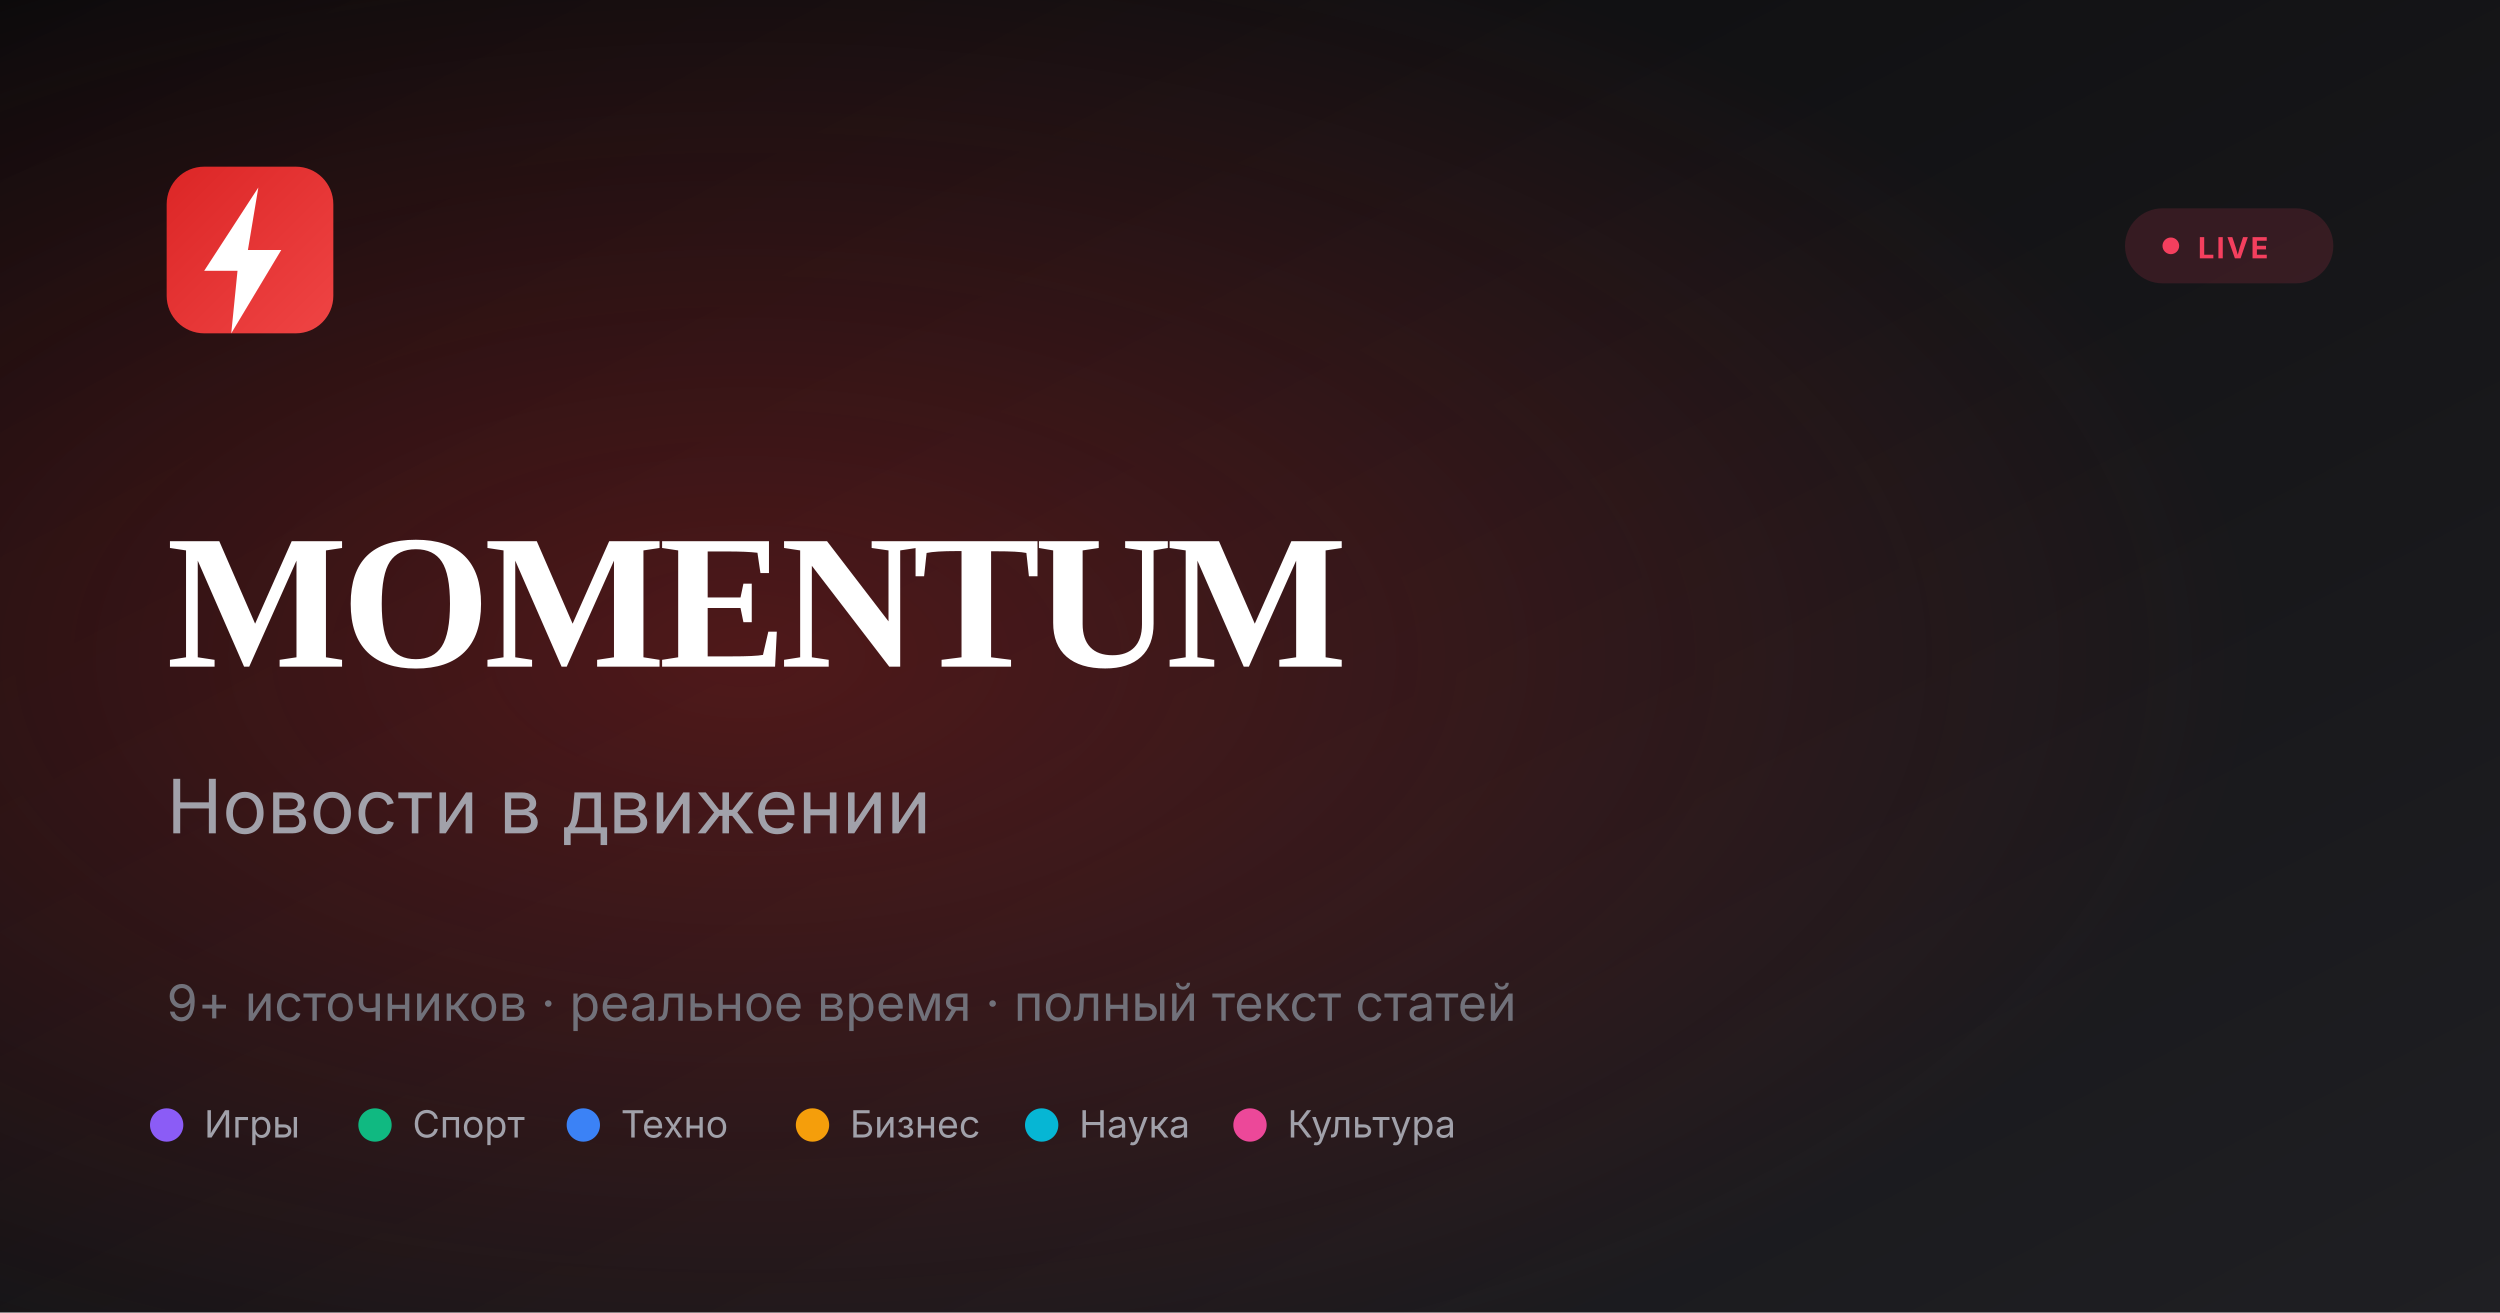
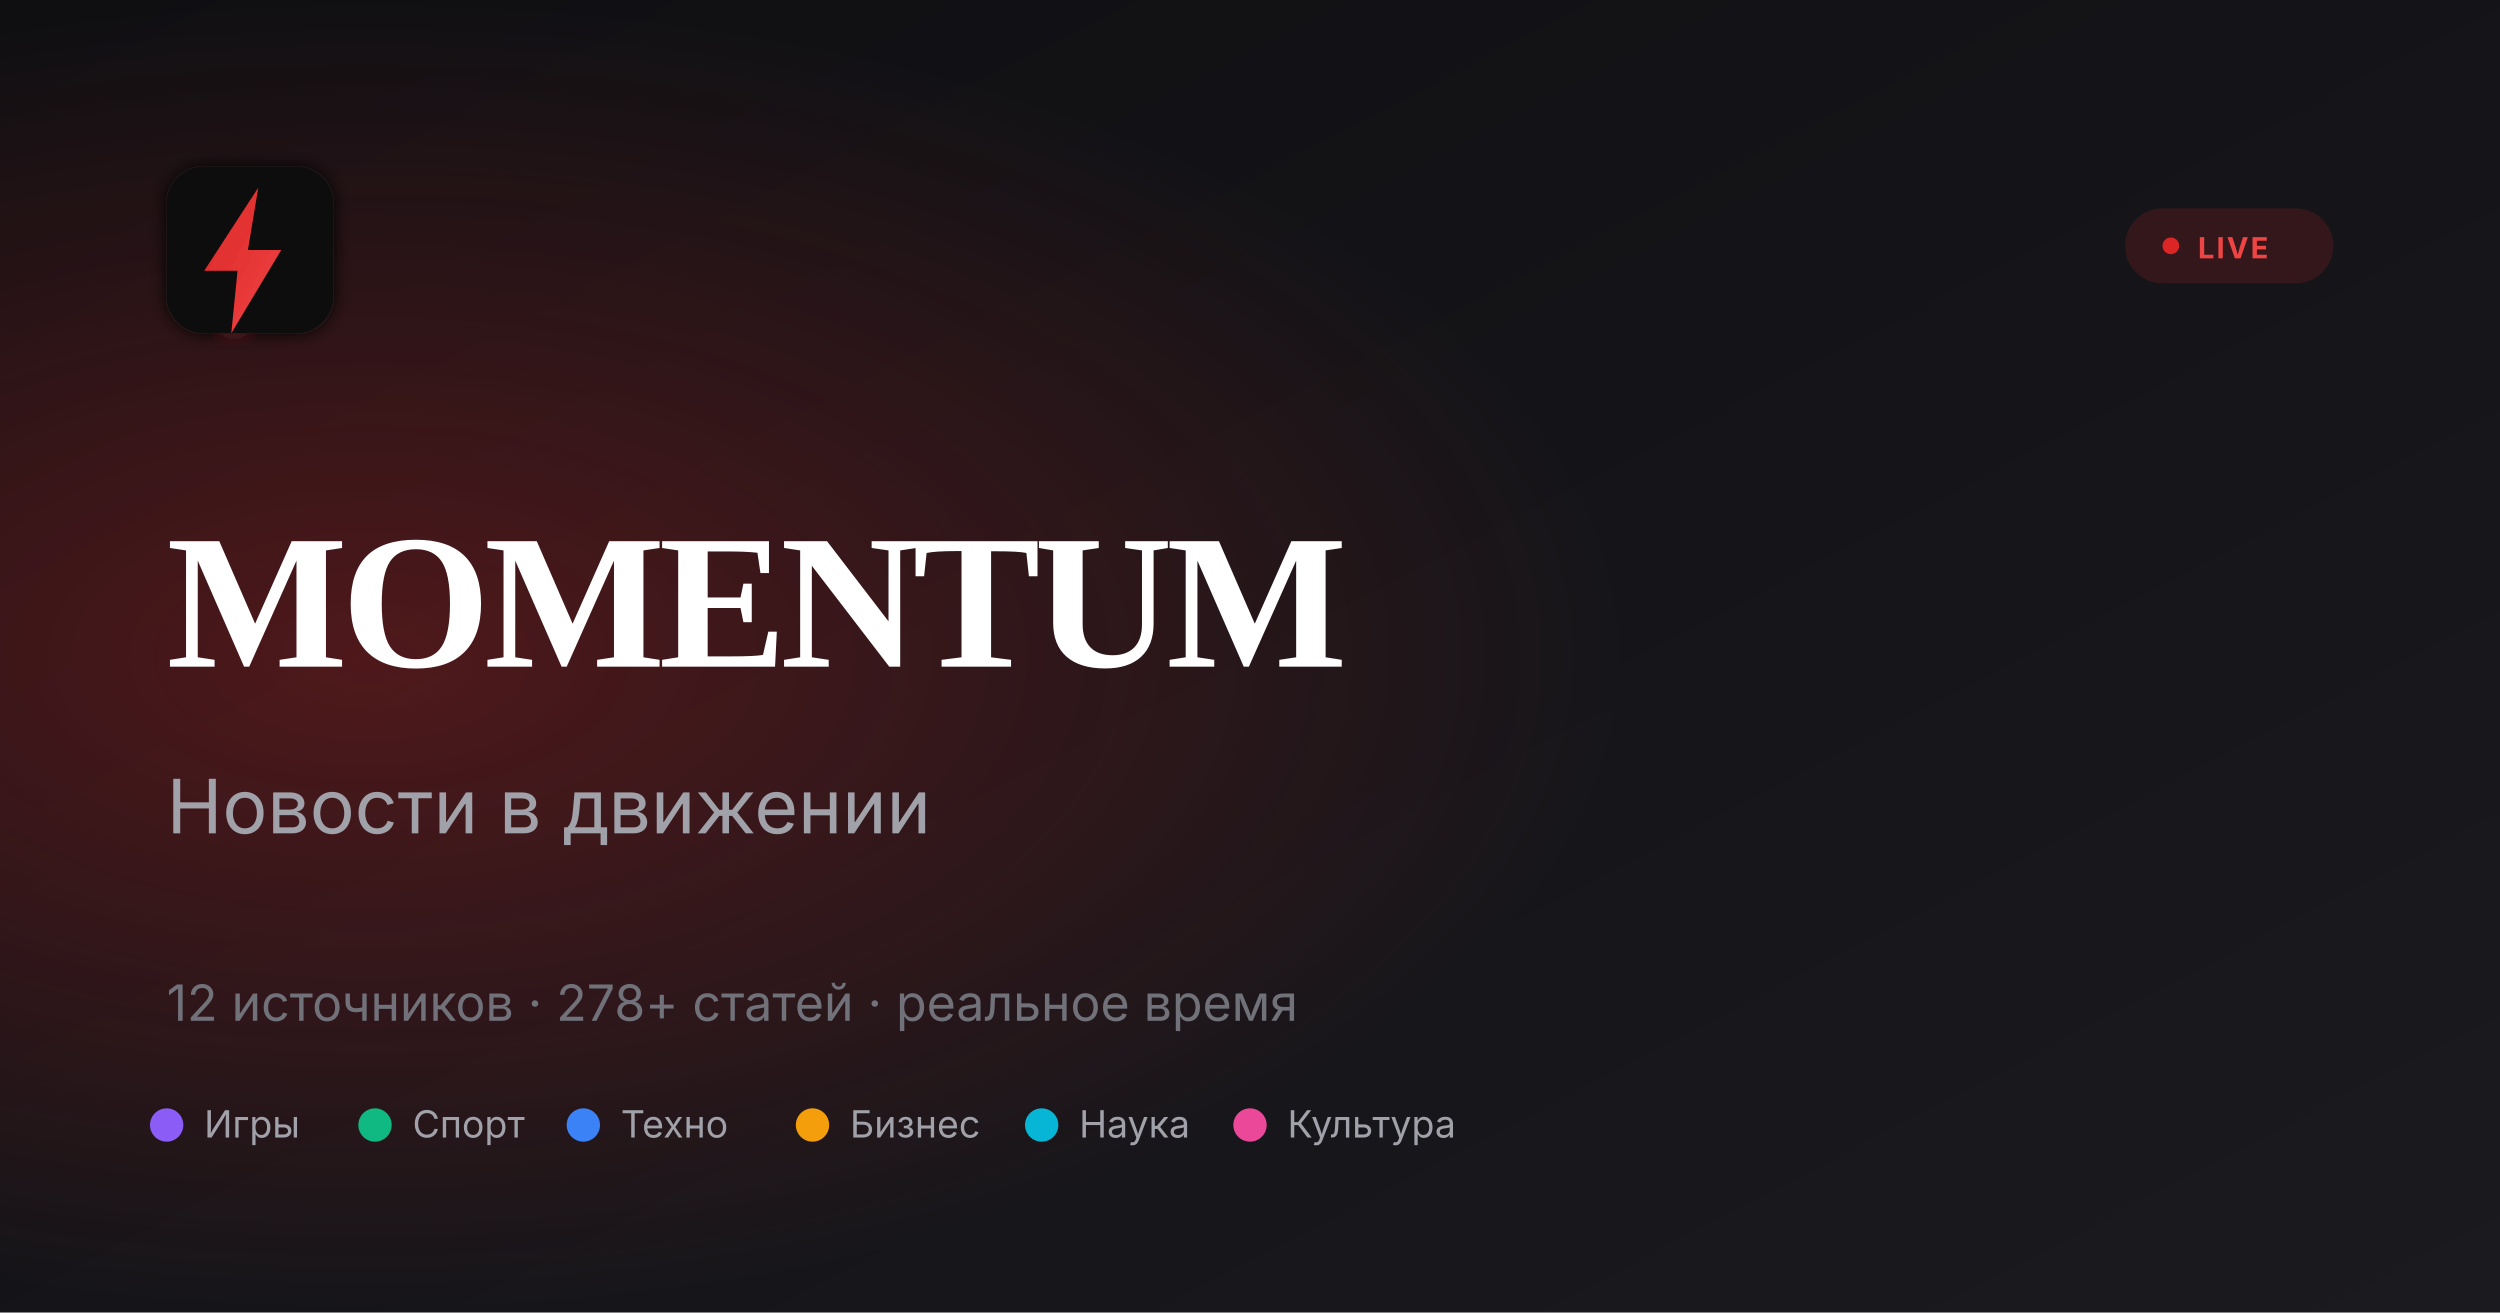
<svg xmlns="http://www.w3.org/2000/svg" viewBox="0 0 1200 630" width="1200" height="630">
  <defs>
    <linearGradient id="bg" x1="0" y1="0" x2="1" y2="1">
-       <stop offset="0" stop-color="#0a0a0b" />
-       <stop offset="1" stop-color="#1f1f23" />
+       <stop offset="0" stop-color="#0f0f12" />
+       <stop offset="1" stop-color="#1a1a1f" />
    </linearGradient>
-     <linearGradient id="brand" x1="0" y1="0" x2="1" y2="1">
+     <linearGradient id="bolt" x1="0" y1="0" x2="1" y2="1">
      <stop offset="0" stop-color="#dc2626" />
      <stop offset="1" stop-color="#ef4444" />
    </linearGradient>
-     <radialGradient id="glow" cx="0.3" cy="0.5" r="0.6">
+     <radialGradient id="glow" cx="0.15" cy="0.5" r="0.5">
      <stop offset="0" stop-color="#dc2626" stop-opacity="0.3" />
      <stop offset="1" stop-color="#dc2626" stop-opacity="0" />
    </radialGradient>
+     <filter id="glow-filter">
+       <feGaussianBlur stdDeviation="4" result="coloredBlur" />
+       <feMerge>
+         <feMergeNode in="coloredBlur" />
+         <feMergeNode in="SourceGraphic" />
+       </feMerge>
+     </filter>
  </defs>
  <rect width="1200" height="630" fill="url(#bg)" />
  <rect width="1200" height="630" fill="url(#glow)" />
-   <g transform="translate(80, 80)">
-     <rect width="80" height="80" rx="18" fill="url(#brand)" />
-     <path d="M44 10 L18 50 h16 l-3 30 24-40 h-16 z" fill="#fff" />
+   <g transform="translate(80, 80)" filter="url(#glow-filter)">
+     <rect width="80" height="80" rx="18" fill="#0a0a0b" />
+     <path d="M44 10 L18 50 h16 l-3 30 24-40 h-16 z" fill="url(#bolt)" />
  </g>
  <text x="80" y="320" font-family="Georgia, 'Times New Roman', serif" font-size="92" font-weight="900" fill="#ffffff" letter-spacing="-3">MOMENTUM</text>
  <text x="80" y="400" font-family="-apple-system, 'Segoe UI', sans-serif" font-size="36" fill="#a1a1aa">Новости в движении</text>
-   <text x="80" y="490" font-family="-apple-system, 'Segoe UI', sans-serif" font-size="24" fill="#71717a">9+ источников · реальное время · полный текст статей</text>
+   <text x="80" y="490" font-family="-apple-system, 'Segoe UI', sans-serif" font-size="24" fill="#71717a">12 источников · 278+ статей · реальное время</text>
  <g transform="translate(80, 540)">
    <circle cx="0" cy="0" r="8" fill="#8b5cf6" />
    <text x="18" y="6" font-family="-apple-system, sans-serif" font-size="18" fill="#a1a1aa">Игры</text>
    <circle cx="100" cy="0" r="8" fill="#10b981" />
    <text x="118" y="6" font-family="-apple-system, sans-serif" font-size="18" fill="#a1a1aa">Спорт</text>
    <circle cx="200" cy="0" r="8" fill="#3b82f6" />
    <text x="218" y="6" font-family="-apple-system, sans-serif" font-size="18" fill="#a1a1aa">Техно</text>
    <circle cx="310" cy="0" r="8" fill="#f59e0b" />
    <text x="328" y="6" font-family="-apple-system, sans-serif" font-size="18" fill="#a1a1aa">Бизнес</text>
    <circle cx="420" cy="0" r="8" fill="#06b6d4" />
    <text x="438" y="6" font-family="-apple-system, sans-serif" font-size="18" fill="#a1a1aa">Наука</text>
    <circle cx="520" cy="0" r="8" fill="#ec4899" />
    <text x="538" y="6" font-family="-apple-system, sans-serif" font-size="18" fill="#a1a1aa">Культура</text>
  </g>
  <g transform="translate(1020, 100)">
-     <rect width="100" height="36" rx="18" fill="rgba(244, 63, 94, 0.15)" />
-     <circle cx="22" cy="18" r="4" fill="#f43f5e" />
-     <text x="35" y="24" font-family="-apple-system, sans-serif" font-size="14" font-weight="700" fill="#f43f5e" letter-spacing="1">LIVE</text>
+     <rect width="100" height="36" rx="18" fill="rgba(220, 38, 38, 0.15)" />
+     <circle cx="22" cy="18" r="4" fill="#dc2626" />
+     <text x="35" y="24" font-family="-apple-system, sans-serif" font-size="14" font-weight="700" fill="#ef4444" letter-spacing="1">LIVE</text>
  </g>
</svg>
